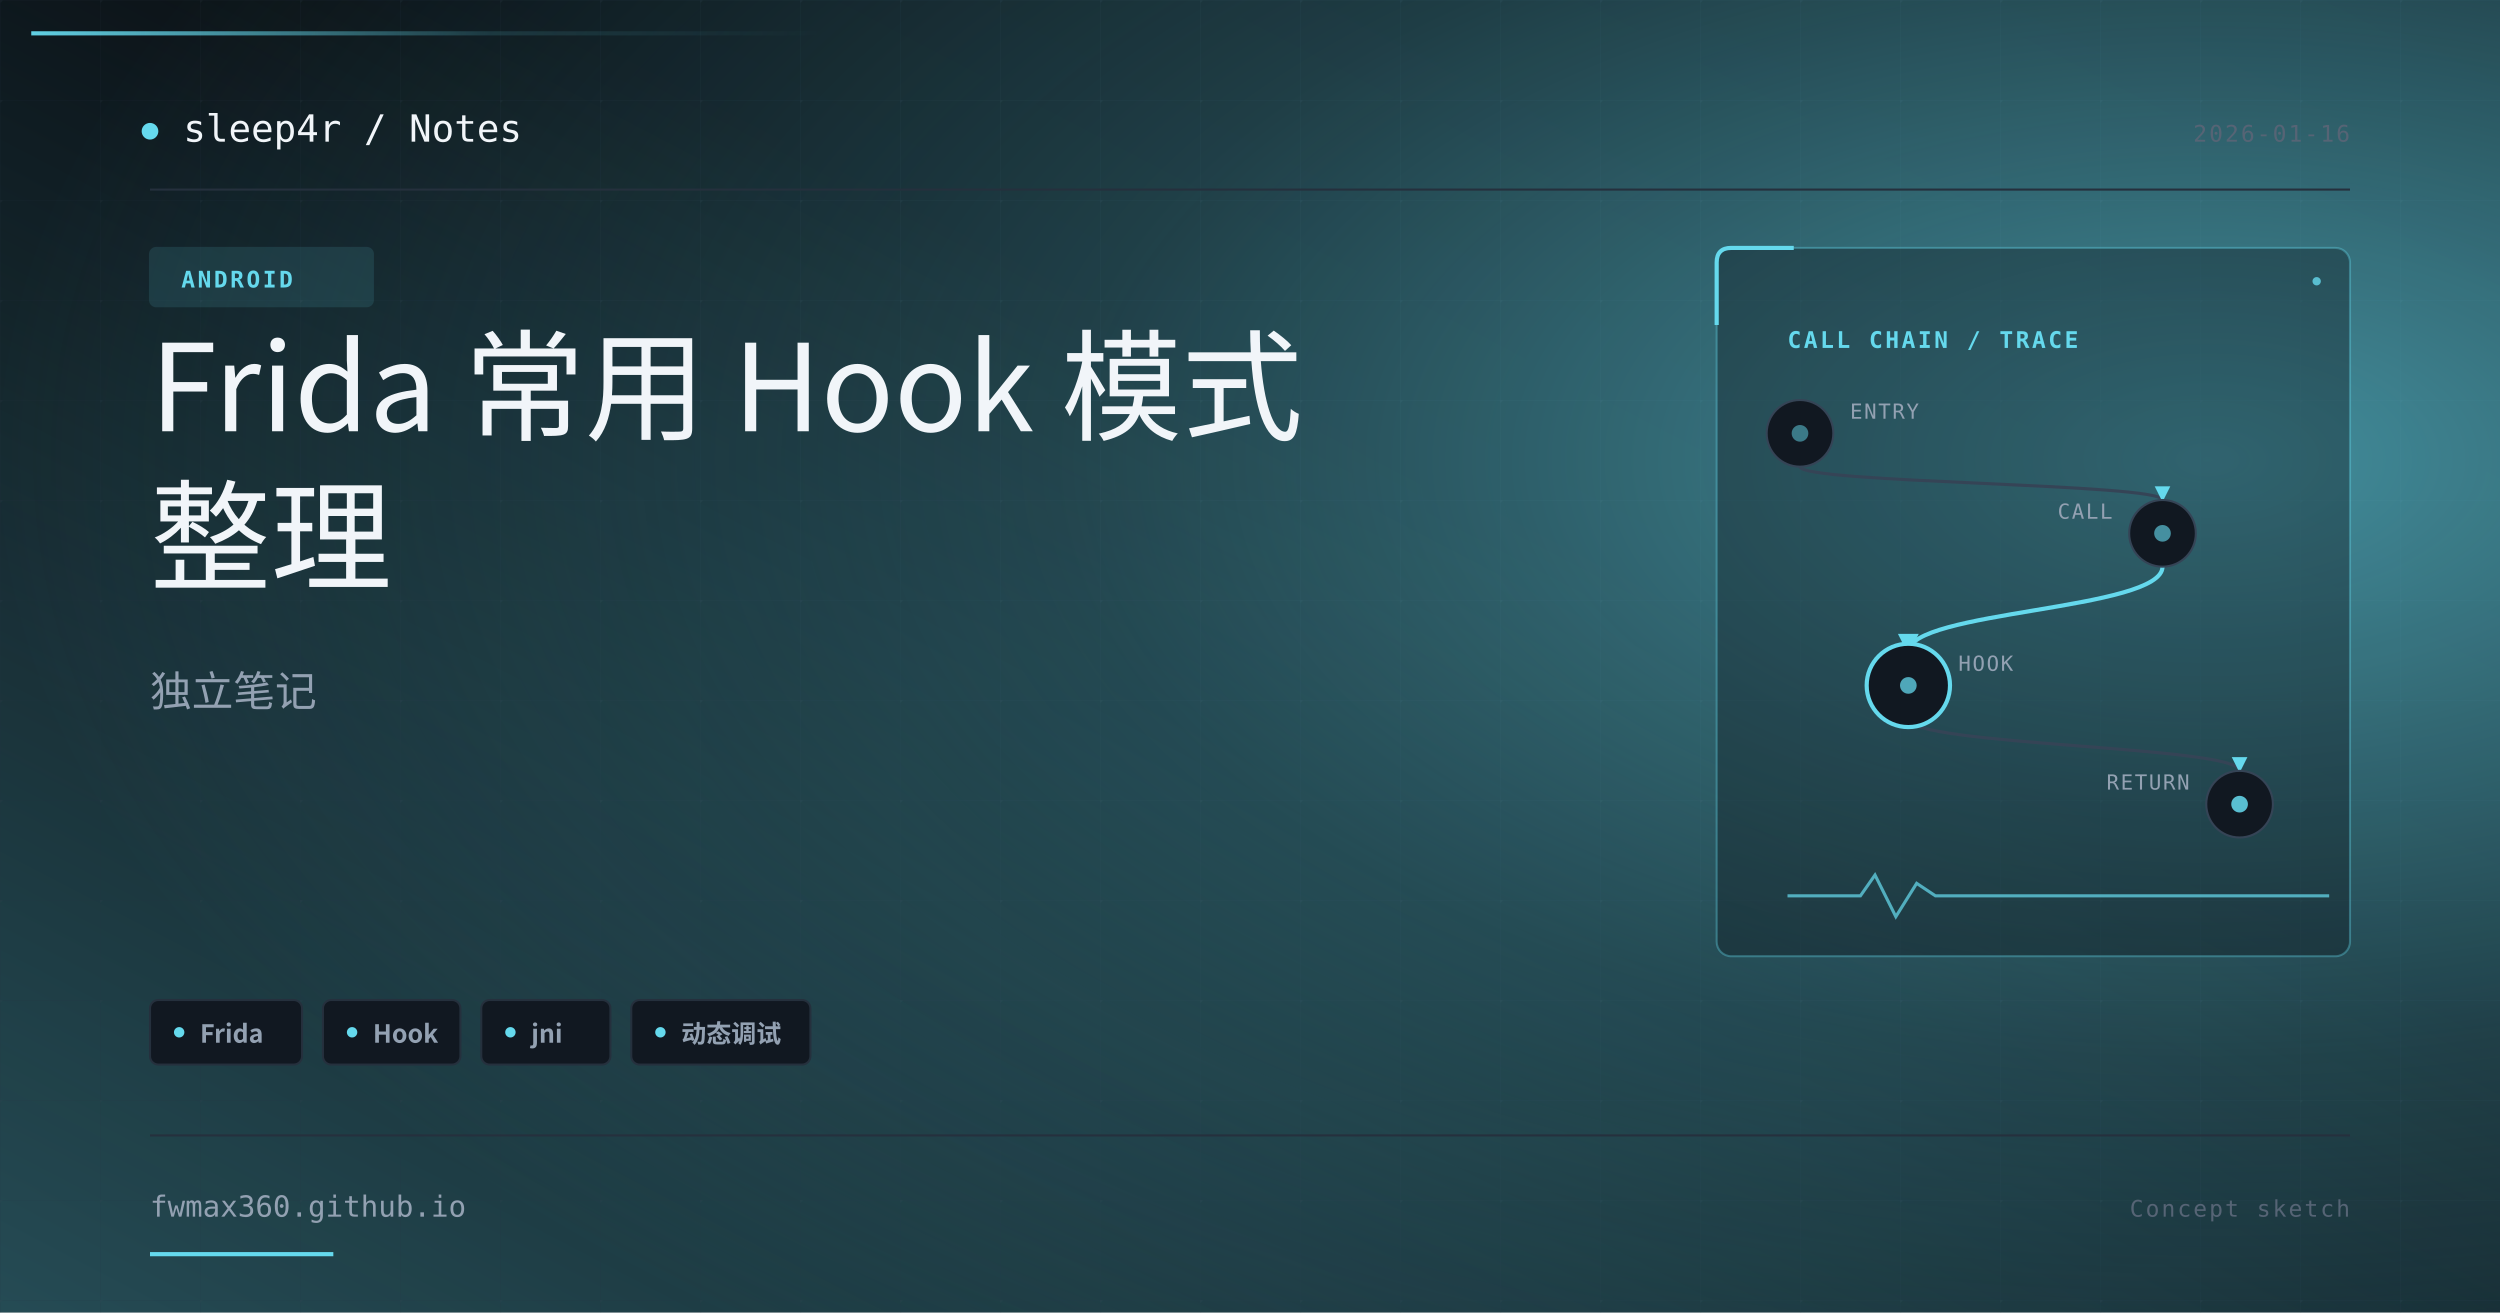
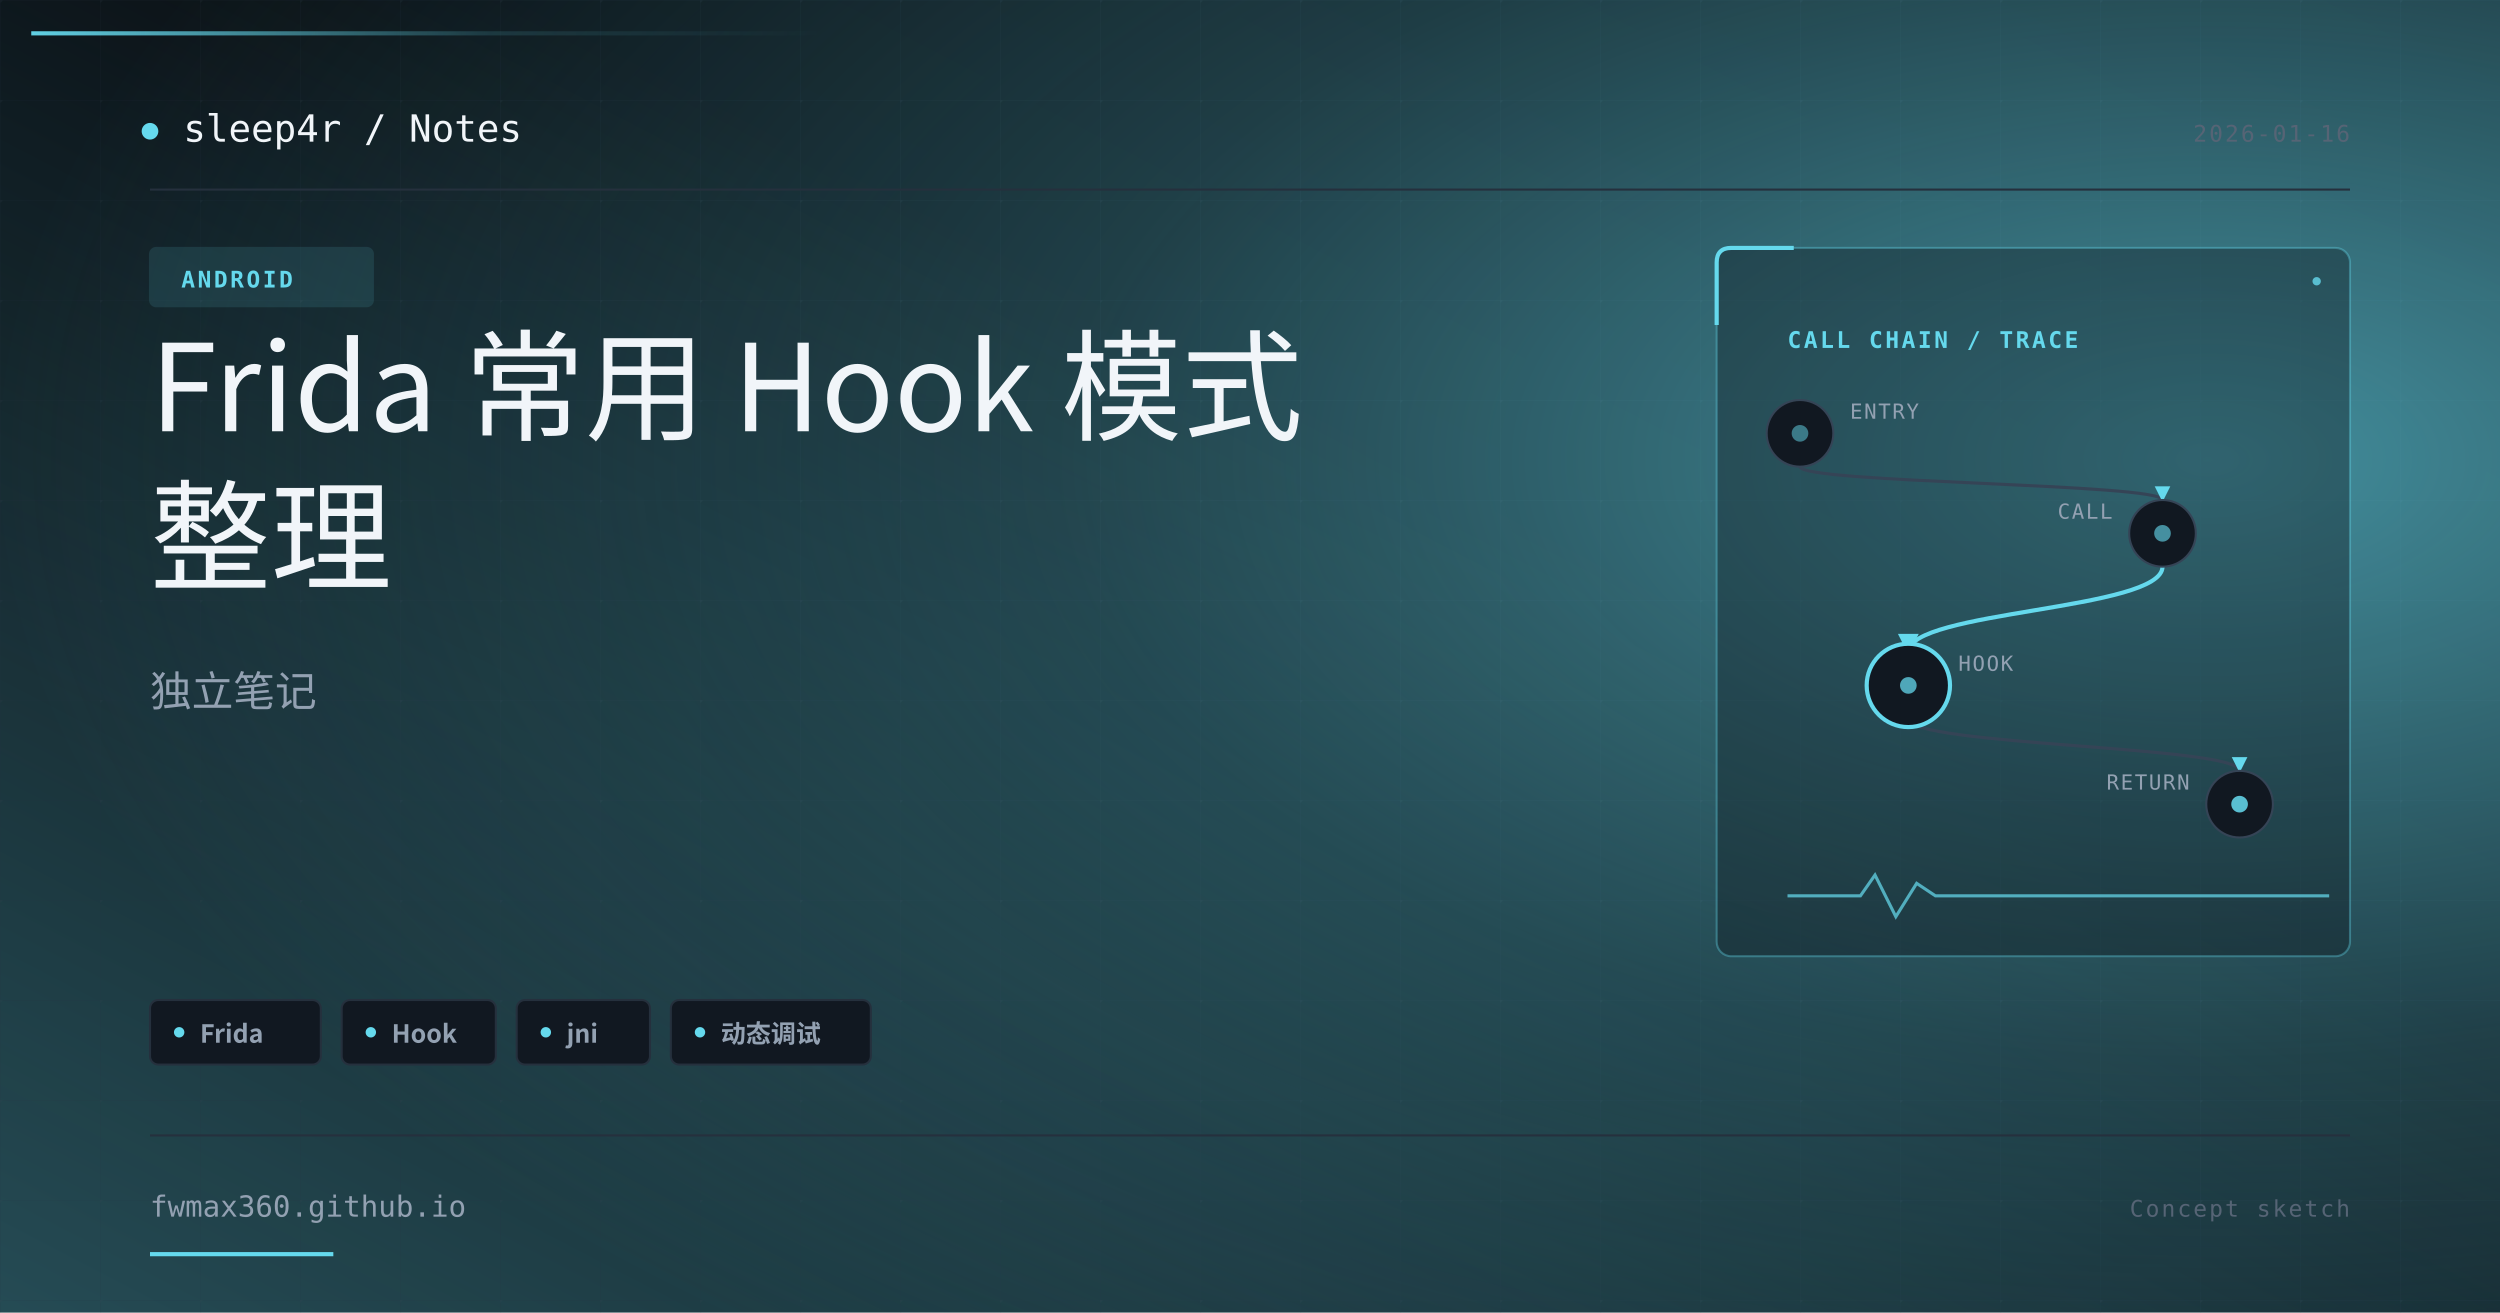
<svg xmlns="http://www.w3.org/2000/svg" width="1200" height="630" viewBox="0 0 1200 630" role="img" aria-labelledby="cover-title cover-desc">
  <defs>
    <pattern id="grid" width="48" height="48" patternUnits="userSpaceOnUse">
      <path d="M 48 0 L 0 0 0 48" fill="none" stroke="#25303d" stroke-width="1" opacity="0.42" />
      <circle cx="0" cy="0" r="1.25" fill="#354456" opacity="0.58" />
    </pattern>
    <radialGradient id="glow" cx="88%" cy="35%" r="88%">
      <stop offset="0" stop-color="#65d9ed" stop-opacity="0.64" />
      <stop offset="0.52" stop-color="#65d9ed" stop-opacity="0.24" />
      <stop offset="1" stop-color="#65d9ed" stop-opacity="0" />
    </radialGradient>
    <linearGradient id="wash" x1="0" y1="1" x2="1" y2="0">
      <stop offset="0" stop-color="#65d9ed" stop-opacity="0.32" />
      <stop offset="0.6" stop-color="#65d9ed" stop-opacity="0.025" />
      <stop offset="1" stop-color="#65d9ed" stop-opacity="0" />
    </linearGradient>
    <linearGradient id="rail" x1="0" y1="0" x2="1" y2="0">
      <stop offset="0" stop-color="#65d9ed" stop-opacity="0.95" />
      <stop offset="0.58" stop-color="#65d9ed" stop-opacity="0.14" />
      <stop offset="1" stop-color="#65d9ed" stop-opacity="0" />
    </linearGradient>
    <marker id="arrow" viewBox="0 0 8 8" refX="7" refY="4" markerWidth="5" markerHeight="5" orient="auto-start-reverse">
      <path d="M 0 0 L 8 4 L 0 8 z" fill="#65d9ed" />
    </marker>
    <style>
      .mono { font-family: 'JetBrains Mono', 'SFMono-Regular', Menlo, Consolas, monospace; }
      .sans { font-family: 'Helvetica Neue', 'PingFang SC', 'Hiragino Sans GB', 'Microsoft YaHei', 'Noto Sans CJK SC', sans-serif; }
      .micro { font-family: 'JetBrains Mono', 'SFMono-Regular', Menlo, Consolas, monospace; font-size: 10px; letter-spacing: .75px; }
      .chip { font-family: 'Helvetica Neue', 'PingFang SC', 'Hiragino Sans GB', 'Microsoft YaHei', 'Noto Sans CJK SC', sans-serif; font-size: 12px; font-weight: 600; }
      .diagram-label { font-family: 'JetBrains Mono', 'SFMono-Regular', Menlo, Consolas, monospace; font-size: 11px; font-weight: 700; letter-spacing: 1.2px; }
    </style>
  </defs>
  <rect width="1200" height="630" fill="#07090d" />
  <rect width="1200" height="630" fill="url(#wash)" />
  <rect width="1200" height="630" fill="url(#grid)" opacity="0.25" />
  <rect width="1200" height="630" fill="url(#glow)" />
  <rect x="15" y="15" width="380" height="2" fill="url(#rail)" />
  <circle cx="72" cy="63" r="4" fill="#65d9ed" />
  <text x="88" y="68" class="mono" font-size="18" font-weight="500" letter-spacing="0" fill="#f1f5f9">sleep4r / Notes</text>
  <text x="1128" y="68" class="mono" font-size="11" text-anchor="end" letter-spacing="1" fill="#566475">2026-01-16</text>
  <line x1="72" y1="91" x2="1128" y2="91" stroke="#25303d" />
  <rect x="72" y="119" width="107" height="28" rx="3" fill="#65d9ed" opacity="0.12" stroke="#65d9ed" />
  <text x="87" y="138" class="mono" font-size="11" font-weight="700" letter-spacing="1.2" fill="#65d9ed">ANDROID</text>
  <text class="sans" font-size="58" font-weight="400" letter-spacing="0" fill="#f1f5f9">
    <tspan x="72" y="207">Frida 常用 Hook 模式</tspan>
    <tspan x="72" y="279">整理</tspan>
  </text>
  <text x="72" y="339" class="sans" font-size="20" font-weight="400" fill="#93a1b2">独立笔记</text>
  <rect x="824" y="119" width="304" height="340" rx="7" fill="#0d1219" fill-opacity="0.35" stroke="#65d9ed" stroke-opacity="0.35" />
  <path d="M 824 156 V 126 Q 824 119 831 119 H 861" fill="none" stroke="#65d9ed" stroke-width="2" />
  <circle cx="1112" cy="135" r="2" fill="#65d9ed" opacity="0.8" />
  <text x="858" y="167" class="diagram-label" fill="#65d9ed">CALL CHAIN / TRACE</text>
  <path d="M 864 224 C 864 232, 1038 232, 1038 240" fill="none" stroke="#354456" stroke-width="1.5" marker-end="url(#arrow)" />
  <path d="M 1038 272 C 1038 293, 916 293, 916 313" fill="none" stroke="#65d9ed" stroke-width="2" marker-end="url(#arrow)" />
  <path d="M 916 345 C 916 358, 1075 358, 1075 370" fill="none" stroke="#354456" stroke-width="1.5" marker-end="url(#arrow)" />
  <circle cx="864" cy="208" r="16" fill="#111821" stroke="#354456" stroke-width="1" />
  <circle cx="864" cy="208" r="4" fill="#65d9ed" opacity="0.5" />
  <text x="888" y="201" class="micro" text-anchor="start" fill="#93a1b2">ENTRY</text>
  <circle cx="1038" cy="256" r="16" fill="#111821" stroke="#354456" stroke-width="1" />
  <circle cx="1038" cy="256" r="4" fill="#65d9ed" opacity="0.62" />
  <text x="1014" y="249" class="micro" text-anchor="end" fill="#93a1b2">CALL</text>
  <circle cx="916" cy="329" r="20" fill="#111821" stroke="#65d9ed" stroke-width="2" />
  <circle cx="916" cy="329" r="4" fill="#65d9ed" opacity="0.74" />
  <text x="940" y="322" class="micro" text-anchor="start" fill="#93a1b2">HOOK</text>
  <circle cx="1075" cy="386" r="16" fill="#111821" stroke="#354456" stroke-width="1" />
  <circle cx="1075" cy="386" r="4" fill="#65d9ed" opacity="0.86" />
  <text x="1051" y="379" class="micro" text-anchor="end" fill="#93a1b2">RETURN</text>
  <path d="M 858 430 h 35 l 7 -10 10 20 10 -16 9 6 h 189" fill="none" stroke="#65d9ed" stroke-width="1.5" opacity="0.72" />
-   <rect x="72" y="480" width="73" height="31" rx="4" fill="#111821" stroke="#25303d" />
+   <rect x="72" y="480" width="82" height="31" rx="4" fill="#111821" stroke="#25303d" />
  <circle cx="86" cy="495.5" r="2.5" fill="#65d9ed" />
  <text x="96" y="500.5" class="chip" fill="#93a1b2">Frida</text>
-   <rect x="155" y="480" width="66" height="31" rx="4" fill="#111821" stroke="#25303d" />
-   <circle cx="169" cy="495.5" r="2.5" fill="#65d9ed" />
-   <text x="179" y="500.5" class="chip" fill="#93a1b2">Hook</text>
-   <rect x="231" y="480" width="62" height="31" rx="4" fill="#111821" stroke="#25303d" />
-   <circle cx="245" cy="495.5" r="2.5" fill="#65d9ed" />
-   <text x="255" y="500.5" class="chip" fill="#93a1b2">jni</text>
-   <rect x="303" y="480" width="86" height="31" rx="4" fill="#111821" stroke="#25303d" />
-   <circle cx="317" cy="495.5" r="2.5" fill="#65d9ed" />
-   <text x="327" y="500.5" class="chip" fill="#93a1b2">动态调试</text>
+   <rect x="164" y="480" width="74" height="31" rx="4" fill="#111821" stroke="#25303d" />
+   <circle cx="178" cy="495.5" r="2.5" fill="#65d9ed" />
+   <text x="188" y="500.5" class="chip" fill="#93a1b2">Hook</text>
+   <rect x="248" y="480" width="64" height="31" rx="4" fill="#111821" stroke="#25303d" />
+   <circle cx="262" cy="495.5" r="2.5" fill="#65d9ed" />
+   <text x="272" y="500.5" class="chip" fill="#93a1b2">jni</text>
+   <rect x="322" y="480" width="96" height="31" rx="4" fill="#111821" stroke="#25303d" />
+   <circle cx="336" cy="495.5" r="2.5" fill="#65d9ed" />
+   <text x="346" y="500.5" class="chip" fill="#93a1b2">动态调试</text>
  <line x1="72" y1="545" x2="1128" y2="545" stroke="#25303d" />
  <text x="72" y="584" class="mono" font-size="14" font-weight="400" letter-spacing="0" fill="#93a1b2">fwmax360.github.io</text>
  <text x="1128" y="584" class="mono" font-size="11" text-anchor="end" letter-spacing="1" fill="#566475">Concept sketch</text>
  <rect x="72" y="601" width="88" height="2" fill="#65d9ed" />
</svg>
